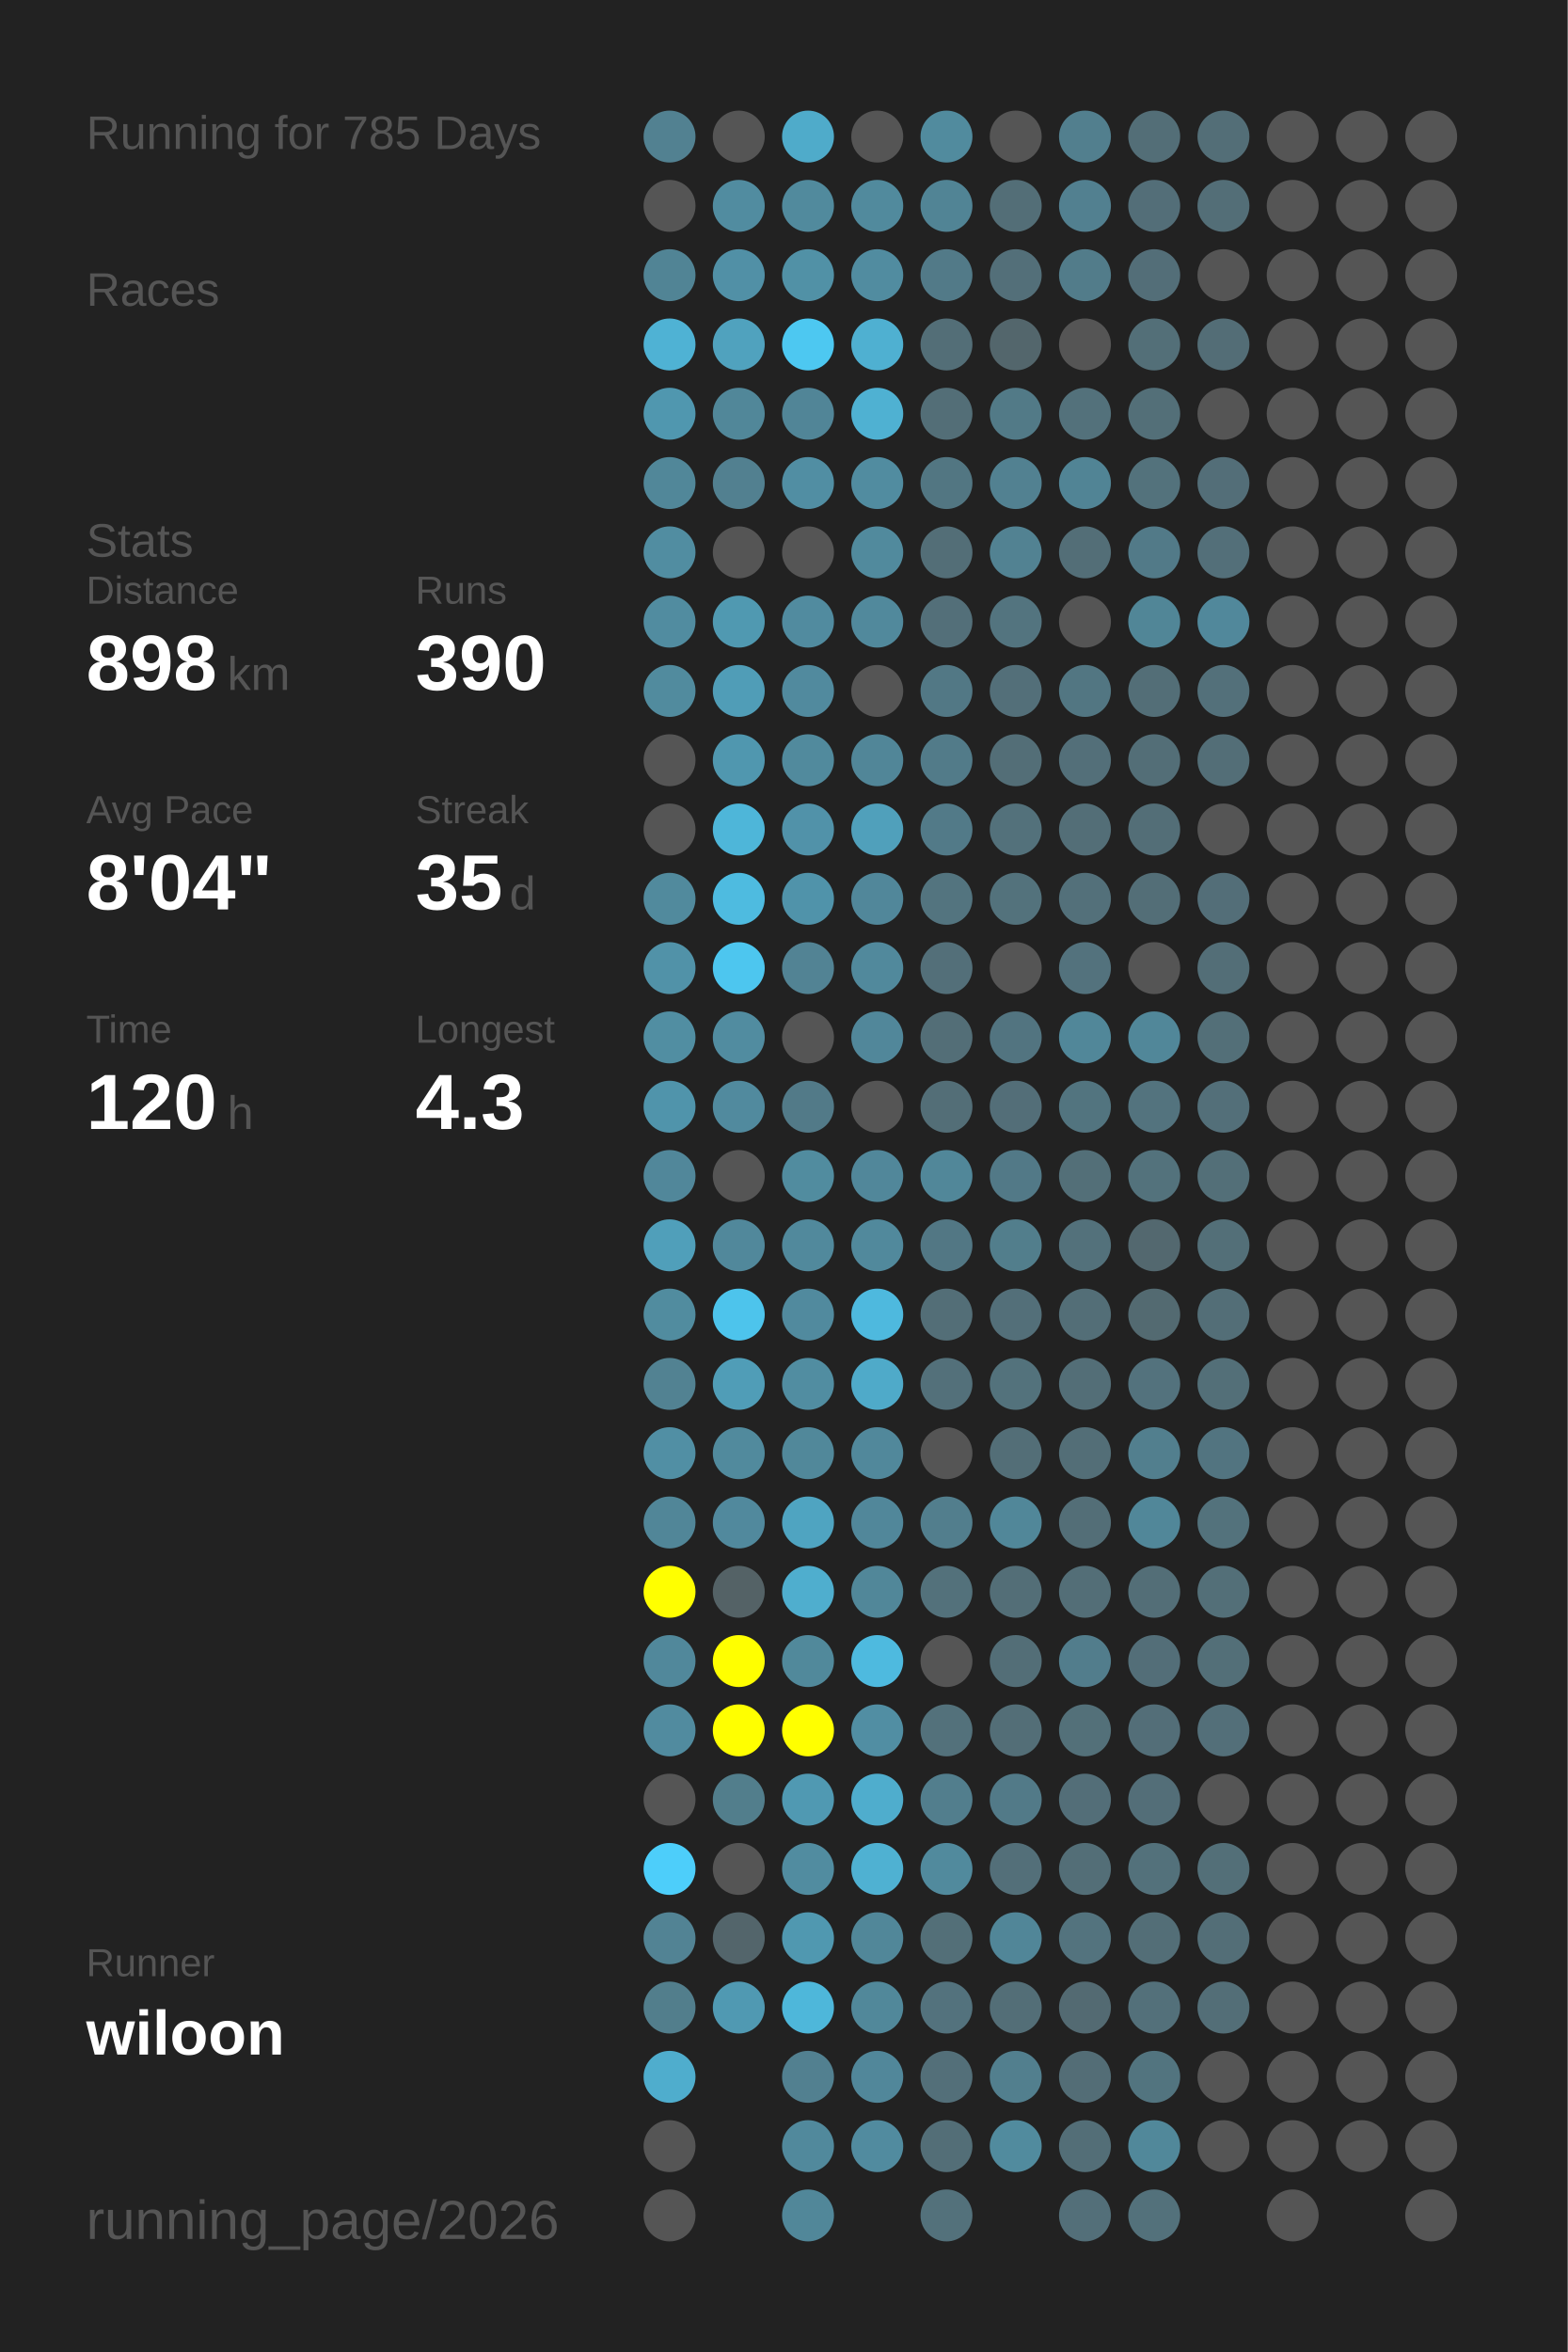
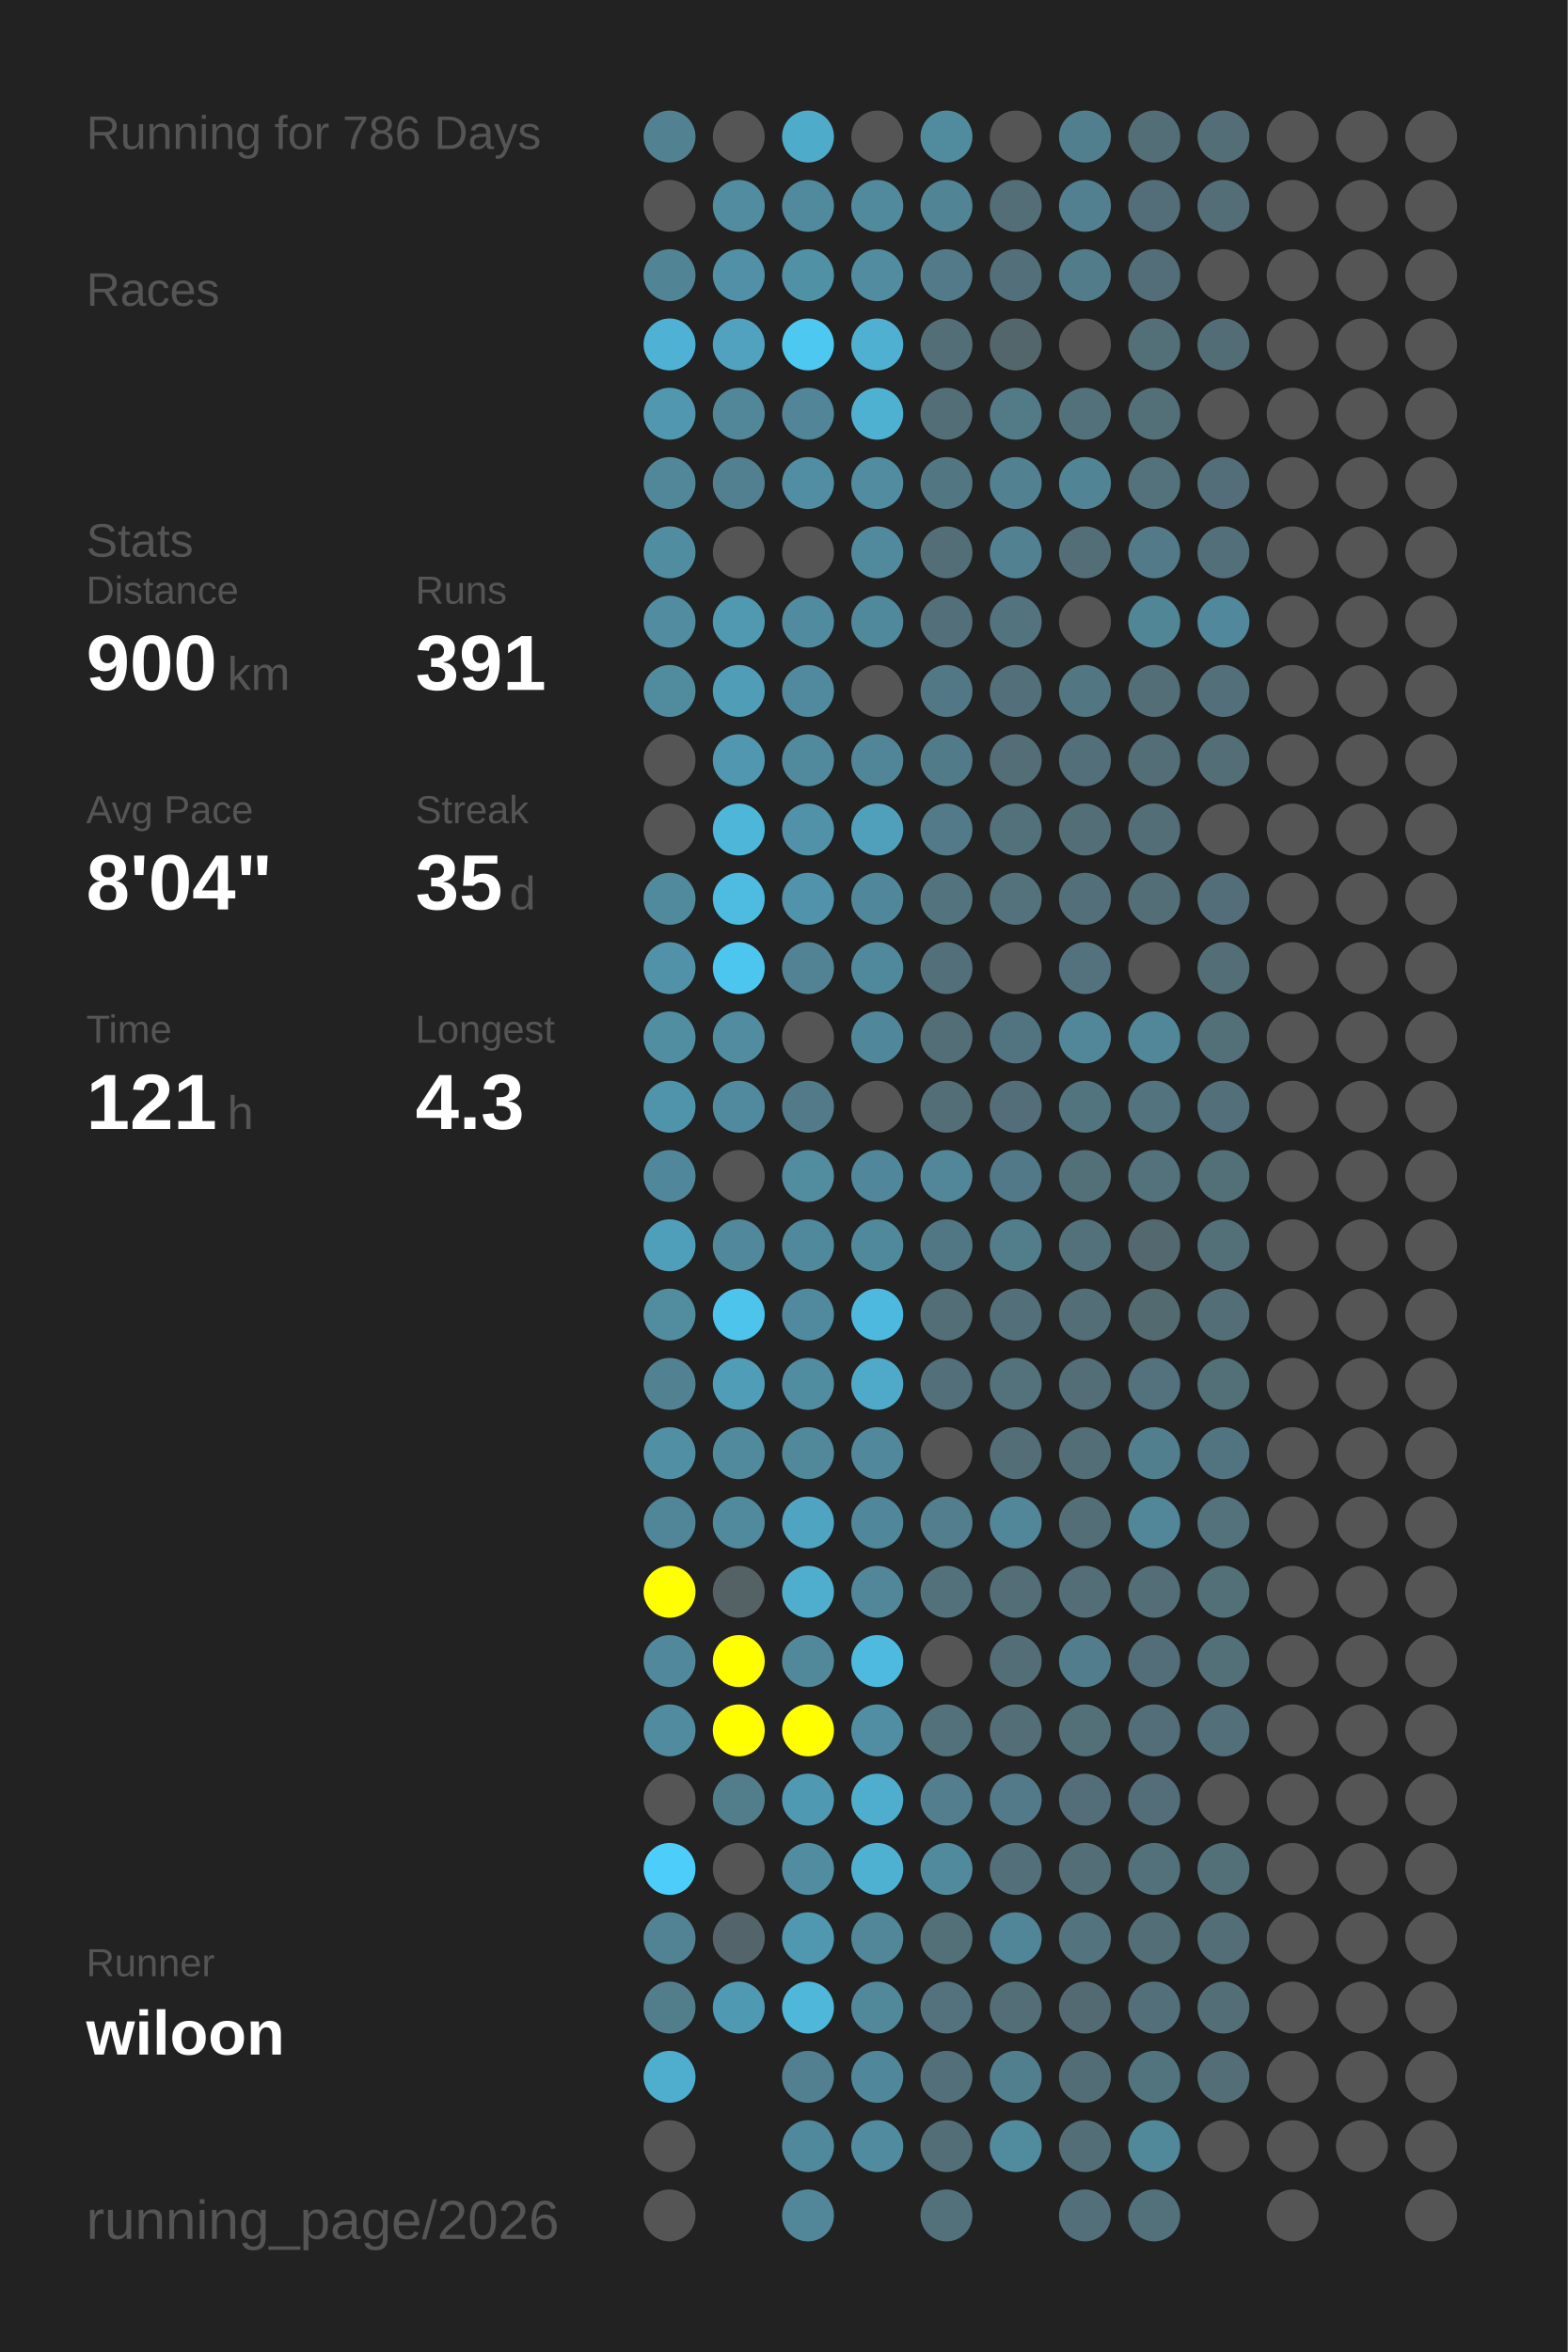
<svg xmlns="http://www.w3.org/2000/svg" baseProfile="full" height="300mm" version="1.1" viewBox="0,0,200,300" width="200mm">
  <defs />
  <rect fill="#222222" height="300" width="200" x="0" y="0" />
-   <text fill="#555555" style="font-size:6px; font-family:Arial;" x="11" y="19">Running for 785 Days</text>
+   <text fill="#555555" style="font-size:6px; font-family:Arial;" x="11" y="19">Running for 786 Days</text>
  <text fill="#555555" style="font-size:6px; font-family:Arial;" x="11" y="39">Races</text>
  <text fill="#555555" style="font-size:6px; font-family:Arial;" x="11" y="71">Stats</text>
  <text fill="#555555" style="font-size:5px; font-family:Arial;" x="11" y="77">Distance</text>
-   <text fill="#FFFFFF" style="font-size:10px; font-family:Arial; font-weight:bold;" x="11" y="88">898</text>
+   <text fill="#FFFFFF" style="font-size:10px; font-family:Arial; font-weight:bold;" x="11" y="88">900</text>
  <text fill="#555555" style="font-size:6px; font-family:Arial;" x="29" y="88">km</text>
  <text fill="#555555" style="font-size:5px; font-family:Arial;" x="53" y="77">Runs</text>
-   <text fill="#FFFFFF" style="font-size:10px; font-family:Arial; font-weight:bold;" x="53" y="88">390</text>
+   <text fill="#FFFFFF" style="font-size:10px; font-family:Arial; font-weight:bold;" x="53" y="88">391</text>
  <text fill="#555555" style="font-size:5px; font-family:Arial;" x="11" y="105">Avg Pace</text>
  <text fill="#FFFFFF" style="font-size:10px; font-family:Arial; font-weight:bold;" x="11" y="116">8'04"</text>
  <text fill="#555555" style="font-size:5px; font-family:Arial;" x="53" y="105">Streak</text>
  <text fill="#FFFFFF" style="font-size:10px; font-family:Arial; font-weight:bold;" x="53" y="116">35</text>
  <text fill="#555555" style="font-size:6px; font-family:Arial;" x="65" y="116">d</text>
  <text fill="#555555" style="font-size:5px; font-family:Arial;" x="11" y="133">Time</text>
-   <text fill="#FFFFFF" style="font-size:10px; font-family:Arial; font-weight:bold;" x="11" y="144">120</text>
+   <text fill="#FFFFFF" style="font-size:10px; font-family:Arial; font-weight:bold;" x="11" y="144">121</text>
  <text fill="#555555" style="font-size:6px; font-family:Arial;" x="29" y="144">h</text>
  <text fill="#555555" style="font-size:5px; font-family:Arial;" x="53" y="133">Longest</text>
  <text fill="#FFFFFF" style="font-size:10px; font-family:Arial; font-weight:bold;" x="53" y="144">4.3</text>
  <text fill="#555555" style="font-size:5px; font-family:Arial;" x="11" y="252.065">Runner</text>
  <text fill="#FFFFFF" style="font-size:8px; font-family:Arial; font-weight:bold;" x="11" y="262.065">wiloon</text>
  <text fill="#555555" style="font-size:7px; font-family:Arial;" x="11" y="285.581">running_page/2026</text>
  <circle cx="85.417" cy="17.419" fill="#528191" r="3.312" />
  <circle cx="85.417" cy="26.258" fill="#555555" r="3.312" />
  <circle cx="85.417" cy="35.097" fill="#518495" r="3.312" />
  <circle cx="85.417" cy="43.935" fill="#4fb2d4" r="3.312" />
  <circle cx="85.417" cy="52.774" fill="#5097af" r="3.312" />
  <circle cx="85.417" cy="61.613" fill="#518799" r="3.312" />
  <circle cx="85.417" cy="70.452" fill="#518da1" r="3.312" />
  <circle cx="85.417" cy="79.29" fill="#518ca0" r="3.312" />
  <circle cx="85.417" cy="88.129" fill="#518b9e" r="3.312" />
  <circle cx="85.417" cy="96.968" fill="#555555" r="3.312" />
  <circle cx="85.417" cy="105.806" fill="#555555" r="3.312" />
  <circle cx="85.417" cy="114.645" fill="#518a9d" r="3.312" />
  <circle cx="85.417" cy="123.484" fill="#5192a8" r="3.312" />
  <circle cx="85.417" cy="132.323" fill="#518ea2" r="3.312" />
  <circle cx="85.417" cy="141.161" fill="#5094ab" r="3.312" />
  <circle cx="85.417" cy="150" fill="#51879a" r="3.312" />
  <circle cx="85.417" cy="158.839" fill="#509fba" r="3.312" />
  <circle cx="85.417" cy="167.677" fill="#518c9f" r="3.312" />
  <circle cx="85.417" cy="176.516" fill="#528292" r="3.312" />
  <circle cx="85.417" cy="185.355" fill="#518fa4" r="3.312" />
  <circle cx="85.417" cy="194.194" fill="#518698" r="3.312" />
  <circle cx="85.417" cy="203.032" fill="#FFFF00" r="3.312" />
  <circle cx="85.417" cy="211.871" fill="#51889b" r="3.312" />
  <circle cx="85.417" cy="220.71" fill="#518b9f" r="3.312" />
  <circle cx="85.417" cy="229.548" fill="#555555" r="3.312" />
  <circle cx="85.417" cy="238.387" fill="#4dcefa" r="3.312" />
  <circle cx="85.417" cy="247.226" fill="#528394" r="3.312" />
  <circle cx="85.417" cy="256.065" fill="#527e8c" r="3.312" />
  <circle cx="85.417" cy="264.903" fill="#4fadcd" r="3.312" />
  <circle cx="85.417" cy="273.742" fill="#555555" r="3.312" />
  <circle cx="85.417" cy="282.581" fill="#555555" r="3.312" />
  <circle cx="94.25" cy="17.419" fill="#555555" r="3.312" />
  <circle cx="94.25" cy="26.258" fill="#518ca0" r="3.312" />
  <circle cx="94.25" cy="35.097" fill="#5190a6" r="3.312" />
  <circle cx="94.25" cy="43.935" fill="#50a2be" r="3.312" />
  <circle cx="94.25" cy="52.774" fill="#518799" r="3.312" />
  <circle cx="94.25" cy="61.613" fill="#528090" r="3.312" />
  <circle cx="94.25" cy="70.452" fill="#555555" r="3.312" />
  <circle cx="94.25" cy="79.29" fill="#5099b1" r="3.312" />
  <circle cx="94.25" cy="88.129" fill="#509db7" r="3.312" />
  <circle cx="94.25" cy="96.968" fill="#5097af" r="3.312" />
  <circle cx="94.25" cy="105.806" fill="#4eb6d9" r="3.312" />
  <circle cx="94.25" cy="114.645" fill="#4ebbe0" r="3.312" />
  <circle cx="94.25" cy="123.484" fill="#4dc6ef" r="3.312" />
  <circle cx="94.25" cy="132.323" fill="#518ca0" r="3.312" />
  <circle cx="94.25" cy="141.161" fill="#518a9e" r="3.312" />
  <circle cx="94.25" cy="150" fill="#555555" r="3.312" />
  <circle cx="94.25" cy="158.839" fill="#51889b" r="3.312" />
  <circle cx="94.25" cy="167.677" fill="#4dc4ec" r="3.312" />
  <circle cx="94.25" cy="176.516" fill="#509db7" r="3.312" />
  <circle cx="94.25" cy="185.355" fill="#518a9d" r="3.312" />
  <circle cx="94.25" cy="194.194" fill="#51899d" r="3.312" />
  <circle cx="94.25" cy="203.032" fill="#546266" r="3.312" />
  <circle cx="94.25" cy="211.871" fill="#FFFF00" r="3.312" />
  <circle cx="94.25" cy="220.71" fill="#FFFF00" r="3.312" />
  <circle cx="94.25" cy="229.548" fill="#527e8c" r="3.312" />
  <circle cx="94.25" cy="238.387" fill="#555555" r="3.312" />
  <circle cx="94.25" cy="247.226" fill="#53656b" r="3.312" />
  <circle cx="94.25" cy="256.065" fill="#5099b2" r="3.312" />
  <circle cx="103.083" cy="17.419" fill="#4fabca" r="3.312" />
  <circle cx="103.083" cy="26.258" fill="#518a9d" r="3.312" />
  <circle cx="103.083" cy="35.097" fill="#5191a6" r="3.312" />
  <circle cx="103.083" cy="43.935" fill="#4dc8f1" r="3.312" />
  <circle cx="103.083" cy="52.774" fill="#518597" r="3.312" />
  <circle cx="103.083" cy="61.613" fill="#518ea3" r="3.312" />
  <circle cx="103.083" cy="70.452" fill="#555555" r="3.312" />
  <circle cx="103.083" cy="79.29" fill="#518b9f" r="3.312" />
  <circle cx="103.083" cy="88.129" fill="#518a9e" r="3.312" />
  <circle cx="103.083" cy="96.968" fill="#518a9d" r="3.312" />
  <circle cx="103.083" cy="105.806" fill="#5192a9" r="3.312" />
  <circle cx="103.083" cy="114.645" fill="#5093aa" r="3.312" />
  <circle cx="103.083" cy="123.484" fill="#528394" r="3.312" />
  <circle cx="103.083" cy="132.323" fill="#555555" r="3.312" />
  <circle cx="103.083" cy="141.161" fill="#527a88" r="3.312" />
  <circle cx="103.083" cy="150" fill="#518c9f" r="3.312" />
  <circle cx="103.083" cy="158.839" fill="#51899c" r="3.312" />
  <circle cx="103.083" cy="167.677" fill="#518a9e" r="3.312" />
  <circle cx="103.083" cy="176.516" fill="#518da1" r="3.312" />
  <circle cx="103.083" cy="185.355" fill="#51889a" r="3.312" />
  <circle cx="103.083" cy="194.194" fill="#4fa4c1" r="3.312" />
  <circle cx="103.083" cy="203.032" fill="#4faece" r="3.312" />
  <circle cx="103.083" cy="211.871" fill="#51899b" r="3.312" />
  <circle cx="103.083" cy="220.71" fill="#FFFF00" r="3.312" />
  <circle cx="103.083" cy="229.548" fill="#5099b2" r="3.312" />
  <circle cx="103.083" cy="238.387" fill="#518ca0" r="3.312" />
  <circle cx="103.083" cy="247.226" fill="#5098b0" r="3.312" />
  <circle cx="103.083" cy="256.065" fill="#4eb7da" r="3.312" />
  <circle cx="103.083" cy="264.903" fill="#528090" r="3.312" />
  <circle cx="103.083" cy="273.742" fill="#51899c" r="3.312" />
  <circle cx="103.083" cy="282.581" fill="#518799" r="3.312" />
  <circle cx="111.917" cy="17.419" fill="#555555" r="3.312" />
  <circle cx="111.917" cy="26.258" fill="#518a9d" r="3.312" />
  <circle cx="111.917" cy="35.097" fill="#518ca0" r="3.312" />
  <circle cx="111.917" cy="43.935" fill="#4fb0d1" r="3.312" />
  <circle cx="111.917" cy="52.774" fill="#4fb1d2" r="3.312" />
  <circle cx="111.917" cy="61.613" fill="#518ca0" r="3.312" />
  <circle cx="111.917" cy="70.452" fill="#518a9d" r="3.312" />
  <circle cx="111.917" cy="79.29" fill="#51899c" r="3.312" />
  <circle cx="111.917" cy="88.129" fill="#555555" r="3.312" />
  <circle cx="111.917" cy="96.968" fill="#518698" r="3.312" />
  <circle cx="111.917" cy="105.806" fill="#50a0bb" r="3.312" />
  <circle cx="111.917" cy="114.645" fill="#51879a" r="3.312" />
  <circle cx="111.917" cy="123.484" fill="#51899c" r="3.312" />
  <circle cx="111.917" cy="132.323" fill="#51879a" r="3.312" />
  <circle cx="111.917" cy="141.161" fill="#555555" r="3.312" />
  <circle cx="111.917" cy="150" fill="#51879a" r="3.312" />
  <circle cx="111.917" cy="158.839" fill="#51899c" r="3.312" />
  <circle cx="111.917" cy="167.677" fill="#4eb9de" r="3.312" />
  <circle cx="111.917" cy="176.516" fill="#4faac9" r="3.312" />
  <circle cx="111.917" cy="185.355" fill="#51889b" r="3.312" />
  <circle cx="111.917" cy="194.194" fill="#51879a" r="3.312" />
  <circle cx="111.917" cy="203.032" fill="#518799" r="3.312" />
  <circle cx="111.917" cy="211.871" fill="#4ebadf" r="3.312" />
  <circle cx="111.917" cy="220.71" fill="#518ea3" r="3.312" />
  <circle cx="111.917" cy="229.548" fill="#4fadcd" r="3.312" />
  <circle cx="111.917" cy="238.387" fill="#4fb1d2" r="3.312" />
  <circle cx="111.917" cy="247.226" fill="#518799" r="3.312" />
  <circle cx="111.917" cy="256.065" fill="#51889a" r="3.312" />
  <circle cx="111.917" cy="264.903" fill="#51879a" r="3.312" />
  <circle cx="111.917" cy="273.742" fill="#518b9f" r="3.312" />
  <circle cx="120.75" cy="17.419" fill="#518b9e" r="3.312" />
  <circle cx="120.75" cy="26.258" fill="#518495" r="3.312" />
  <circle cx="120.75" cy="35.097" fill="#527a88" r="3.312" />
  <circle cx="120.75" cy="43.935" fill="#536e77" r="3.312" />
  <circle cx="120.75" cy="52.774" fill="#536e77" r="3.312" />
  <circle cx="120.75" cy="61.613" fill="#527682" r="3.312" />
  <circle cx="120.75" cy="70.452" fill="#536e77" r="3.312" />
  <circle cx="120.75" cy="79.29" fill="#536f79" r="3.312" />
  <circle cx="120.75" cy="88.129" fill="#527885" r="3.312" />
  <circle cx="120.75" cy="96.968" fill="#527b89" r="3.312" />
  <circle cx="120.75" cy="105.806" fill="#527a88" r="3.312" />
  <circle cx="120.75" cy="114.645" fill="#53747f" r="3.312" />
  <circle cx="120.75" cy="123.484" fill="#536f79" r="3.312" />
  <circle cx="120.75" cy="132.323" fill="#536e77" r="3.312" />
  <circle cx="120.75" cy="141.161" fill="#536e77" r="3.312" />
  <circle cx="120.75" cy="150" fill="#518799" r="3.312" />
  <circle cx="120.75" cy="158.839" fill="#527784" r="3.312" />
  <circle cx="120.75" cy="167.677" fill="#536e77" r="3.312" />
  <circle cx="120.75" cy="176.516" fill="#53707a" r="3.312" />
  <circle cx="120.75" cy="185.355" fill="#555555" r="3.312" />
  <circle cx="120.75" cy="194.194" fill="#527e8d" r="3.312" />
  <circle cx="120.75" cy="203.032" fill="#53717b" r="3.312" />
  <circle cx="120.75" cy="211.871" fill="#555555" r="3.312" />
  <circle cx="120.75" cy="220.71" fill="#53717b" r="3.312" />
  <circle cx="120.75" cy="229.548" fill="#527e8d" r="3.312" />
  <circle cx="120.75" cy="238.387" fill="#518a9d" r="3.312" />
  <circle cx="120.75" cy="247.226" fill="#536f78" r="3.312" />
  <circle cx="120.75" cy="256.065" fill="#53727d" r="3.312" />
  <circle cx="120.75" cy="264.903" fill="#536f79" r="3.312" />
  <circle cx="120.75" cy="273.742" fill="#536e77" r="3.312" />
  <circle cx="120.75" cy="282.581" fill="#53717b" r="3.312" />
  <circle cx="129.583" cy="17.419" fill="#555555" r="3.312" />
  <circle cx="129.583" cy="26.258" fill="#536e77" r="3.312" />
  <circle cx="129.583" cy="35.097" fill="#536f79" r="3.312" />
  <circle cx="129.583" cy="43.935" fill="#53666c" r="3.312" />
  <circle cx="129.583" cy="52.774" fill="#527a87" r="3.312" />
  <circle cx="129.583" cy="61.613" fill="#528191" r="3.312" />
  <circle cx="129.583" cy="70.452" fill="#528292" r="3.312" />
  <circle cx="129.583" cy="79.29" fill="#53747f" r="3.312" />
  <circle cx="129.583" cy="88.129" fill="#536f79" r="3.312" />
  <circle cx="129.583" cy="96.968" fill="#536e77" r="3.312" />
  <circle cx="129.583" cy="105.806" fill="#53717b" r="3.312" />
  <circle cx="129.583" cy="114.645" fill="#53727c" r="3.312" />
  <circle cx="129.583" cy="123.484" fill="#555555" r="3.312" />
  <circle cx="129.583" cy="132.323" fill="#527480" r="3.312" />
  <circle cx="129.583" cy="141.161" fill="#536e78" r="3.312" />
  <circle cx="129.583" cy="150" fill="#527987" r="3.312" />
  <circle cx="129.583" cy="158.839" fill="#527e8c" r="3.312" />
  <circle cx="129.583" cy="167.677" fill="#536f79" r="3.312" />
  <circle cx="129.583" cy="176.516" fill="#53727c" r="3.312" />
  <circle cx="129.583" cy="185.355" fill="#536e77" r="3.312" />
  <circle cx="129.583" cy="194.194" fill="#518799" r="3.312" />
  <circle cx="129.583" cy="203.032" fill="#536e77" r="3.312" />
  <circle cx="129.583" cy="211.871" fill="#536e77" r="3.312" />
  <circle cx="129.583" cy="220.71" fill="#536e77" r="3.312" />
  <circle cx="129.583" cy="229.548" fill="#527a88" r="3.312" />
  <circle cx="129.583" cy="238.387" fill="#536f79" r="3.312" />
  <circle cx="129.583" cy="247.226" fill="#518698" r="3.312" />
  <circle cx="129.583" cy="256.065" fill="#536e77" r="3.312" />
  <circle cx="129.583" cy="264.903" fill="#527f8e" r="3.312" />
  <circle cx="129.583" cy="273.742" fill="#518b9e" r="3.312" />
  <circle cx="138.417" cy="17.419" fill="#527f8e" r="3.312" />
  <circle cx="138.417" cy="26.258" fill="#528090" r="3.312" />
  <circle cx="138.417" cy="35.097" fill="#527c8a" r="3.312" />
  <circle cx="138.417" cy="43.935" fill="#555555" r="3.312" />
  <circle cx="138.417" cy="52.774" fill="#53717b" r="3.312" />
  <circle cx="138.417" cy="61.613" fill="#518495" r="3.312" />
  <circle cx="138.417" cy="70.452" fill="#536e77" r="3.312" />
  <circle cx="138.417" cy="79.29" fill="#555555" r="3.312" />
  <circle cx="138.417" cy="88.129" fill="#527682" r="3.312" />
  <circle cx="138.417" cy="96.968" fill="#536f79" r="3.312" />
  <circle cx="138.417" cy="105.806" fill="#536e77" r="3.312" />
  <circle cx="138.417" cy="114.645" fill="#53707a" r="3.312" />
  <circle cx="138.417" cy="123.484" fill="#53727d" r="3.312" />
  <circle cx="138.417" cy="132.323" fill="#518799" r="3.312" />
  <circle cx="138.417" cy="141.161" fill="#52747f" r="3.312" />
  <circle cx="138.417" cy="150" fill="#536f78" r="3.312" />
  <circle cx="138.417" cy="158.839" fill="#53717b" r="3.312" />
  <circle cx="138.417" cy="167.677" fill="#536e77" r="3.312" />
  <circle cx="138.417" cy="176.516" fill="#536e77" r="3.312" />
  <circle cx="138.417" cy="185.355" fill="#536e77" r="3.312" />
  <circle cx="138.417" cy="194.194" fill="#536e77" r="3.312" />
  <circle cx="138.417" cy="203.032" fill="#536e77" r="3.312" />
  <circle cx="138.417" cy="211.871" fill="#527d8c" r="3.312" />
  <circle cx="138.417" cy="220.71" fill="#537079" r="3.312" />
  <circle cx="138.417" cy="229.548" fill="#536e78" r="3.312" />
  <circle cx="138.417" cy="238.387" fill="#536e77" r="3.312" />
  <circle cx="138.417" cy="247.226" fill="#53737e" r="3.312" />
  <circle cx="138.417" cy="256.065" fill="#536a72" r="3.312" />
  <circle cx="138.417" cy="264.903" fill="#536d76" r="3.312" />
  <circle cx="138.417" cy="273.742" fill="#536e77" r="3.312" />
  <circle cx="138.417" cy="282.581" fill="#536f79" r="3.312" />
  <circle cx="147.25" cy="17.419" fill="#536e77" r="3.312" />
  <circle cx="147.25" cy="26.258" fill="#536e78" r="3.312" />
  <circle cx="147.25" cy="35.097" fill="#536e78" r="3.312" />
  <circle cx="147.25" cy="43.935" fill="#536f78" r="3.312" />
  <circle cx="147.25" cy="52.774" fill="#536f78" r="3.312" />
  <circle cx="147.25" cy="61.613" fill="#53727c" r="3.312" />
  <circle cx="147.25" cy="70.452" fill="#527a88" r="3.312" />
  <circle cx="147.25" cy="79.29" fill="#518697" r="3.312" />
  <circle cx="147.25" cy="88.129" fill="#536e77" r="3.312" />
  <circle cx="147.25" cy="96.968" fill="#536e77" r="3.312" />
  <circle cx="147.25" cy="105.806" fill="#536e77" r="3.312" />
  <circle cx="147.25" cy="114.645" fill="#536e77" r="3.312" />
  <circle cx="147.25" cy="123.484" fill="#555555" r="3.312" />
  <circle cx="147.25" cy="132.323" fill="#518799" r="3.312" />
  <circle cx="147.25" cy="141.161" fill="#53737e" r="3.312" />
  <circle cx="147.25" cy="150" fill="#53727c" r="3.312" />
  <circle cx="147.25" cy="158.839" fill="#53686f" r="3.312" />
  <circle cx="147.25" cy="167.677" fill="#536a71" r="3.312" />
  <circle cx="147.25" cy="176.516" fill="#53727d" r="3.312" />
  <circle cx="147.25" cy="185.355" fill="#527f8e" r="3.312" />
  <circle cx="147.25" cy="194.194" fill="#518799" r="3.312" />
  <circle cx="147.25" cy="203.032" fill="#536e77" r="3.312" />
  <circle cx="147.25" cy="211.871" fill="#536e78" r="3.312" />
  <circle cx="147.25" cy="220.71" fill="#536e78" r="3.312" />
  <circle cx="147.25" cy="229.548" fill="#536e78" r="3.312" />
  <circle cx="147.25" cy="238.387" fill="#53717b" r="3.312" />
  <circle cx="147.25" cy="247.226" fill="#536e77" r="3.312" />
  <circle cx="147.25" cy="256.065" fill="#53707a" r="3.312" />
  <circle cx="147.25" cy="264.903" fill="#52747f" r="3.312" />
  <circle cx="147.25" cy="273.742" fill="#51889a" r="3.312" />
  <circle cx="147.25" cy="282.581" fill="#53717b" r="3.312" />
  <circle cx="156.083" cy="17.419" fill="#536e77" r="3.312" />
  <circle cx="156.083" cy="26.258" fill="#536e77" r="3.312" />
  <circle cx="156.083" cy="35.097" fill="#555555" r="3.312" />
  <circle cx="156.083" cy="43.935" fill="#536d76" r="3.312" />
  <circle cx="156.083" cy="52.774" fill="#555555" r="3.312" />
  <circle cx="156.083" cy="61.613" fill="#536e78" r="3.312" />
  <circle cx="156.083" cy="70.452" fill="#536f79" r="3.312" />
  <circle cx="156.083" cy="79.29" fill="#51889b" r="3.312" />
  <circle cx="156.083" cy="88.129" fill="#53707a" r="3.312" />
  <circle cx="156.083" cy="96.968" fill="#536e77" r="3.312" />
  <circle cx="156.083" cy="105.806" fill="#555555" r="3.312" />
  <circle cx="156.083" cy="114.645" fill="#536e78" r="3.312" />
  <circle cx="156.083" cy="123.484" fill="#536e77" r="3.312" />
  <circle cx="156.083" cy="132.323" fill="#536f78" r="3.312" />
  <circle cx="156.083" cy="141.161" fill="#536f79" r="3.312" />
  <circle cx="156.083" cy="150" fill="#536f78" r="3.312" />
  <circle cx="156.083" cy="158.839" fill="#536f78" r="3.312" />
  <circle cx="156.083" cy="167.677" fill="#536e77" r="3.312" />
  <circle cx="156.083" cy="176.516" fill="#536f78" r="3.312" />
  <circle cx="156.083" cy="185.355" fill="#527480" r="3.312" />
  <circle cx="156.083" cy="194.194" fill="#53727c" r="3.312" />
  <circle cx="156.083" cy="203.032" fill="#536f78" r="3.312" />
  <circle cx="156.083" cy="211.871" fill="#536f78" r="3.312" />
  <circle cx="156.083" cy="220.71" fill="#536f79" r="3.312" />
  <circle cx="156.083" cy="229.548" fill="#555555" r="3.312" />
  <circle cx="156.083" cy="238.387" fill="#536f78" r="3.312" />
  <circle cx="156.083" cy="247.226" fill="#536e77" r="3.312" />
  <circle cx="156.083" cy="256.065" fill="#536e77" r="3.312" />
-   <circle cx="156.083" cy="264.903" fill="#555555" r="3.312" />
+   <circle cx="156.083" cy="264.903" fill="#536e77" r="3.312" />
  <circle cx="156.083" cy="273.742" fill="#555555" r="3.312" />
  <circle cx="164.917" cy="17.419" fill="#555555" r="3.312" />
  <circle cx="164.917" cy="26.258" fill="#555555" r="3.312" />
  <circle cx="164.917" cy="35.097" fill="#555555" r="3.312" />
  <circle cx="164.917" cy="43.935" fill="#555555" r="3.312" />
  <circle cx="164.917" cy="52.774" fill="#555555" r="3.312" />
  <circle cx="164.917" cy="61.613" fill="#555555" r="3.312" />
  <circle cx="164.917" cy="70.452" fill="#555555" r="3.312" />
  <circle cx="164.917" cy="79.29" fill="#555555" r="3.312" />
  <circle cx="164.917" cy="88.129" fill="#555555" r="3.312" />
  <circle cx="164.917" cy="96.968" fill="#555555" r="3.312" />
  <circle cx="164.917" cy="105.806" fill="#555555" r="3.312" />
  <circle cx="164.917" cy="114.645" fill="#555555" r="3.312" />
  <circle cx="164.917" cy="123.484" fill="#555555" r="3.312" />
  <circle cx="164.917" cy="132.323" fill="#555555" r="3.312" />
  <circle cx="164.917" cy="141.161" fill="#555555" r="3.312" />
  <circle cx="164.917" cy="150" fill="#555555" r="3.312" />
  <circle cx="164.917" cy="158.839" fill="#555555" r="3.312" />
  <circle cx="164.917" cy="167.677" fill="#555555" r="3.312" />
  <circle cx="164.917" cy="176.516" fill="#555555" r="3.312" />
  <circle cx="164.917" cy="185.355" fill="#555555" r="3.312" />
  <circle cx="164.917" cy="194.194" fill="#555555" r="3.312" />
  <circle cx="164.917" cy="203.032" fill="#555555" r="3.312" />
  <circle cx="164.917" cy="211.871" fill="#555555" r="3.312" />
  <circle cx="164.917" cy="220.71" fill="#555555" r="3.312" />
  <circle cx="164.917" cy="229.548" fill="#555555" r="3.312" />
  <circle cx="164.917" cy="238.387" fill="#555555" r="3.312" />
  <circle cx="164.917" cy="247.226" fill="#555555" r="3.312" />
  <circle cx="164.917" cy="256.065" fill="#555555" r="3.312" />
  <circle cx="164.917" cy="264.903" fill="#555555" r="3.312" />
  <circle cx="164.917" cy="273.742" fill="#555555" r="3.312" />
  <circle cx="164.917" cy="282.581" fill="#555555" r="3.312" />
  <circle cx="173.75" cy="17.419" fill="#555555" r="3.312" />
  <circle cx="173.75" cy="26.258" fill="#555555" r="3.312" />
  <circle cx="173.75" cy="35.097" fill="#555555" r="3.312" />
  <circle cx="173.75" cy="43.935" fill="#555555" r="3.312" />
  <circle cx="173.75" cy="52.774" fill="#555555" r="3.312" />
  <circle cx="173.75" cy="61.613" fill="#555555" r="3.312" />
  <circle cx="173.75" cy="70.452" fill="#555555" r="3.312" />
  <circle cx="173.75" cy="79.29" fill="#555555" r="3.312" />
  <circle cx="173.75" cy="88.129" fill="#555555" r="3.312" />
  <circle cx="173.75" cy="96.968" fill="#555555" r="3.312" />
  <circle cx="173.75" cy="105.806" fill="#555555" r="3.312" />
  <circle cx="173.75" cy="114.645" fill="#555555" r="3.312" />
  <circle cx="173.75" cy="123.484" fill="#555555" r="3.312" />
  <circle cx="173.75" cy="132.323" fill="#555555" r="3.312" />
  <circle cx="173.75" cy="141.161" fill="#555555" r="3.312" />
  <circle cx="173.75" cy="150" fill="#555555" r="3.312" />
  <circle cx="173.75" cy="158.839" fill="#555555" r="3.312" />
  <circle cx="173.75" cy="167.677" fill="#555555" r="3.312" />
  <circle cx="173.75" cy="176.516" fill="#555555" r="3.312" />
  <circle cx="173.75" cy="185.355" fill="#555555" r="3.312" />
  <circle cx="173.75" cy="194.194" fill="#555555" r="3.312" />
  <circle cx="173.75" cy="203.032" fill="#555555" r="3.312" />
  <circle cx="173.75" cy="211.871" fill="#555555" r="3.312" />
  <circle cx="173.75" cy="220.71" fill="#555555" r="3.312" />
  <circle cx="173.75" cy="229.548" fill="#555555" r="3.312" />
  <circle cx="173.75" cy="238.387" fill="#555555" r="3.312" />
  <circle cx="173.75" cy="247.226" fill="#555555" r="3.312" />
  <circle cx="173.75" cy="256.065" fill="#555555" r="3.312" />
  <circle cx="173.75" cy="264.903" fill="#555555" r="3.312" />
  <circle cx="173.75" cy="273.742" fill="#555555" r="3.312" />
  <circle cx="182.583" cy="17.419" fill="#555555" r="3.312" />
  <circle cx="182.583" cy="26.258" fill="#555555" r="3.312" />
  <circle cx="182.583" cy="35.097" fill="#555555" r="3.312" />
  <circle cx="182.583" cy="43.935" fill="#555555" r="3.312" />
  <circle cx="182.583" cy="52.774" fill="#555555" r="3.312" />
  <circle cx="182.583" cy="61.613" fill="#555555" r="3.312" />
  <circle cx="182.583" cy="70.452" fill="#555555" r="3.312" />
  <circle cx="182.583" cy="79.29" fill="#555555" r="3.312" />
  <circle cx="182.583" cy="88.129" fill="#555555" r="3.312" />
  <circle cx="182.583" cy="96.968" fill="#555555" r="3.312" />
  <circle cx="182.583" cy="105.806" fill="#555555" r="3.312" />
  <circle cx="182.583" cy="114.645" fill="#555555" r="3.312" />
  <circle cx="182.583" cy="123.484" fill="#555555" r="3.312" />
  <circle cx="182.583" cy="132.323" fill="#555555" r="3.312" />
  <circle cx="182.583" cy="141.161" fill="#555555" r="3.312" />
  <circle cx="182.583" cy="150" fill="#555555" r="3.312" />
  <circle cx="182.583" cy="158.839" fill="#555555" r="3.312" />
  <circle cx="182.583" cy="167.677" fill="#555555" r="3.312" />
  <circle cx="182.583" cy="176.516" fill="#555555" r="3.312" />
  <circle cx="182.583" cy="185.355" fill="#555555" r="3.312" />
  <circle cx="182.583" cy="194.194" fill="#555555" r="3.312" />
  <circle cx="182.583" cy="203.032" fill="#555555" r="3.312" />
  <circle cx="182.583" cy="211.871" fill="#555555" r="3.312" />
  <circle cx="182.583" cy="220.71" fill="#555555" r="3.312" />
  <circle cx="182.583" cy="229.548" fill="#555555" r="3.312" />
  <circle cx="182.583" cy="238.387" fill="#555555" r="3.312" />
  <circle cx="182.583" cy="247.226" fill="#555555" r="3.312" />
  <circle cx="182.583" cy="256.065" fill="#555555" r="3.312" />
  <circle cx="182.583" cy="264.903" fill="#555555" r="3.312" />
  <circle cx="182.583" cy="273.742" fill="#555555" r="3.312" />
  <circle cx="182.583" cy="282.581" fill="#555555" r="3.312" />
</svg>
